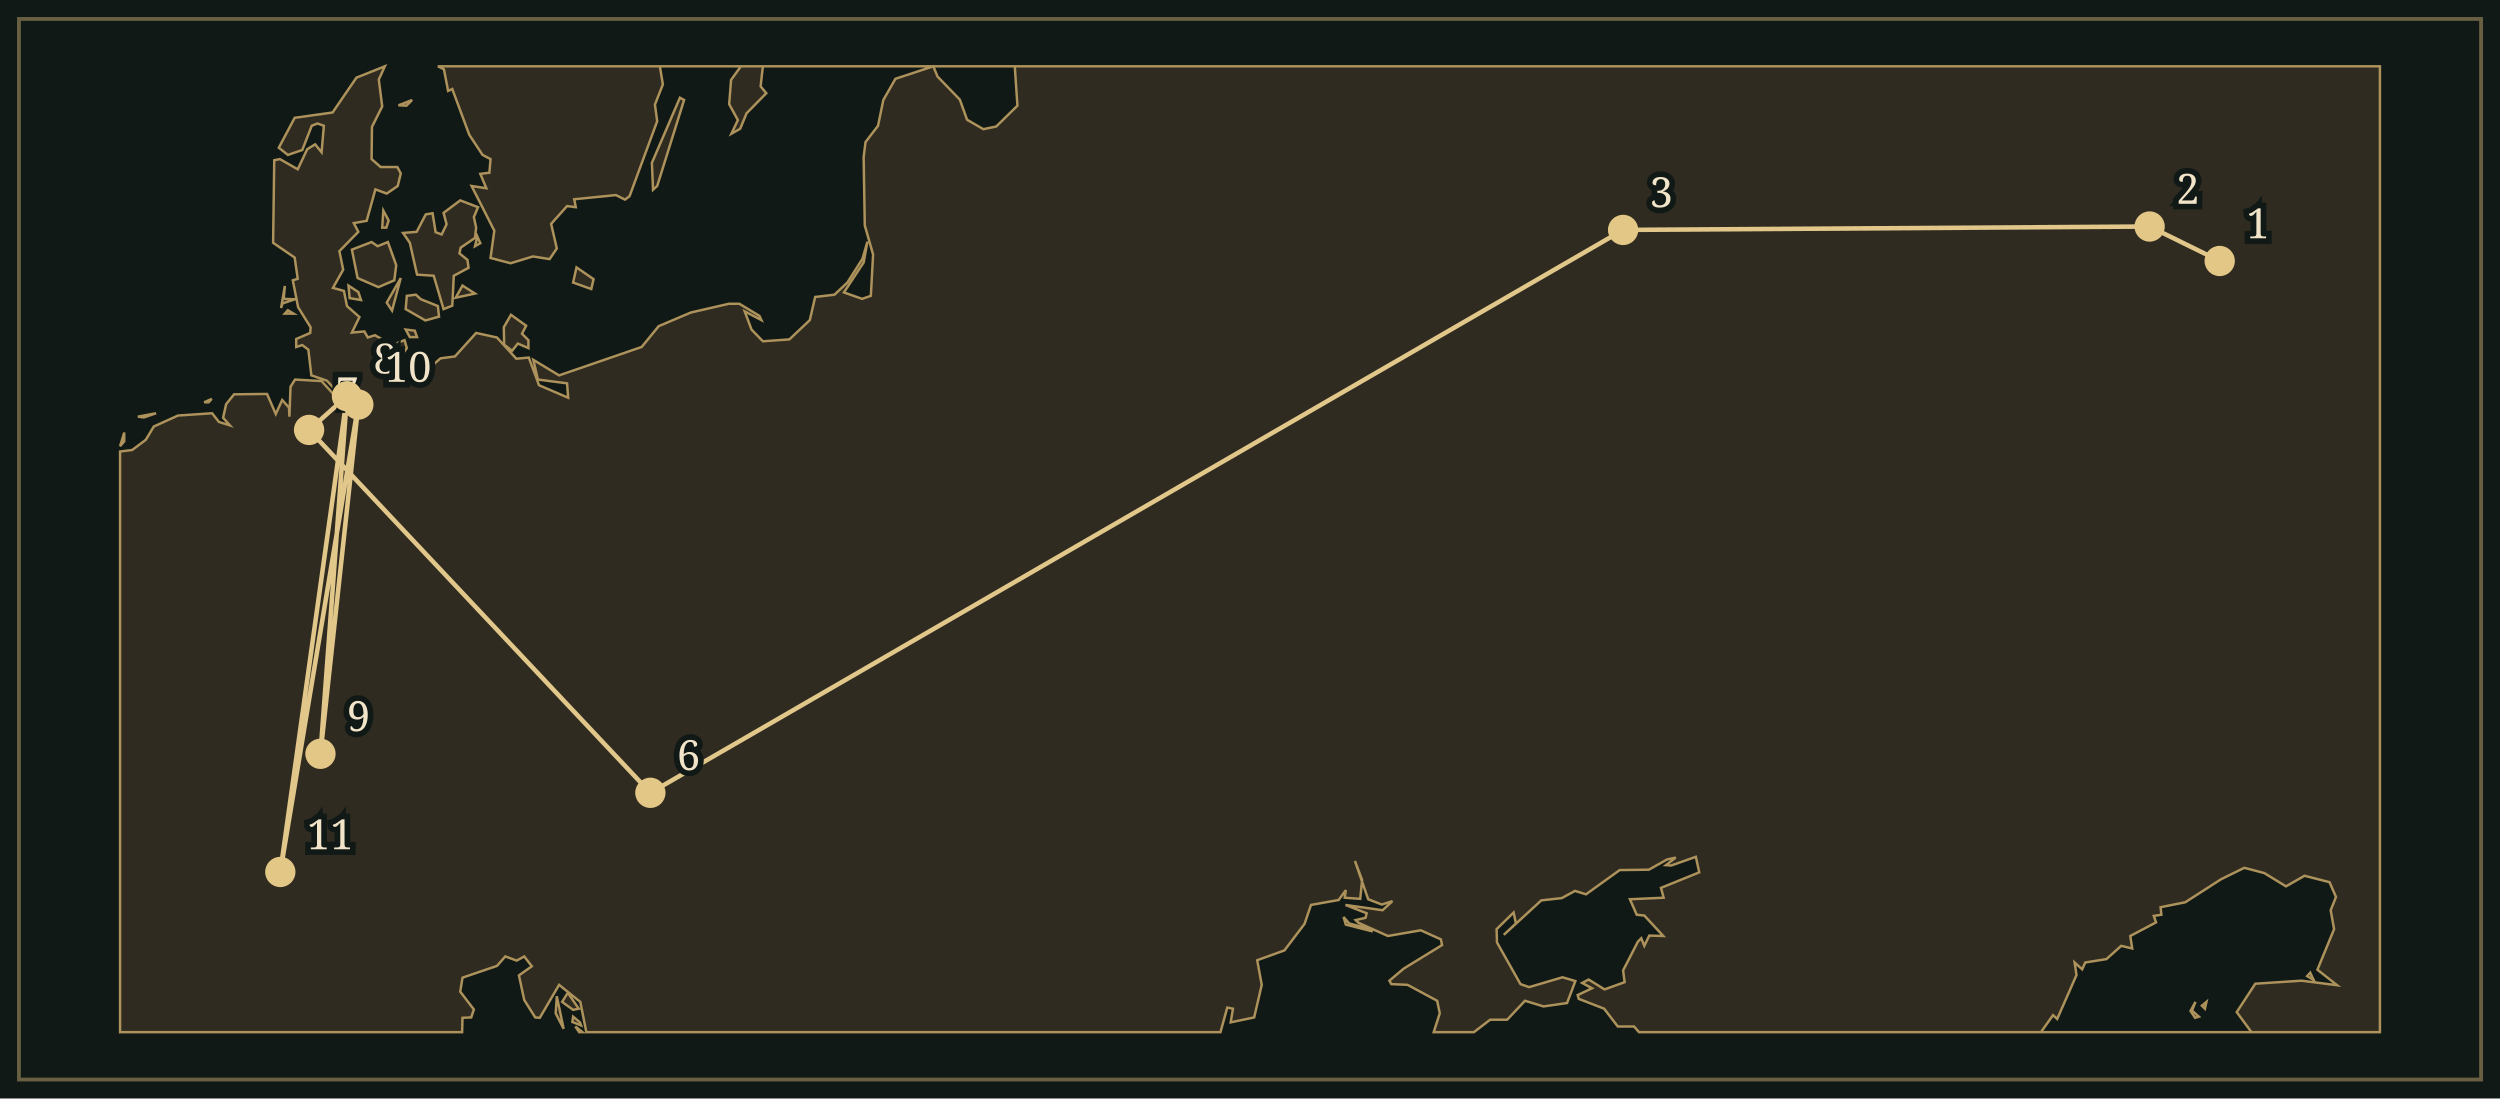
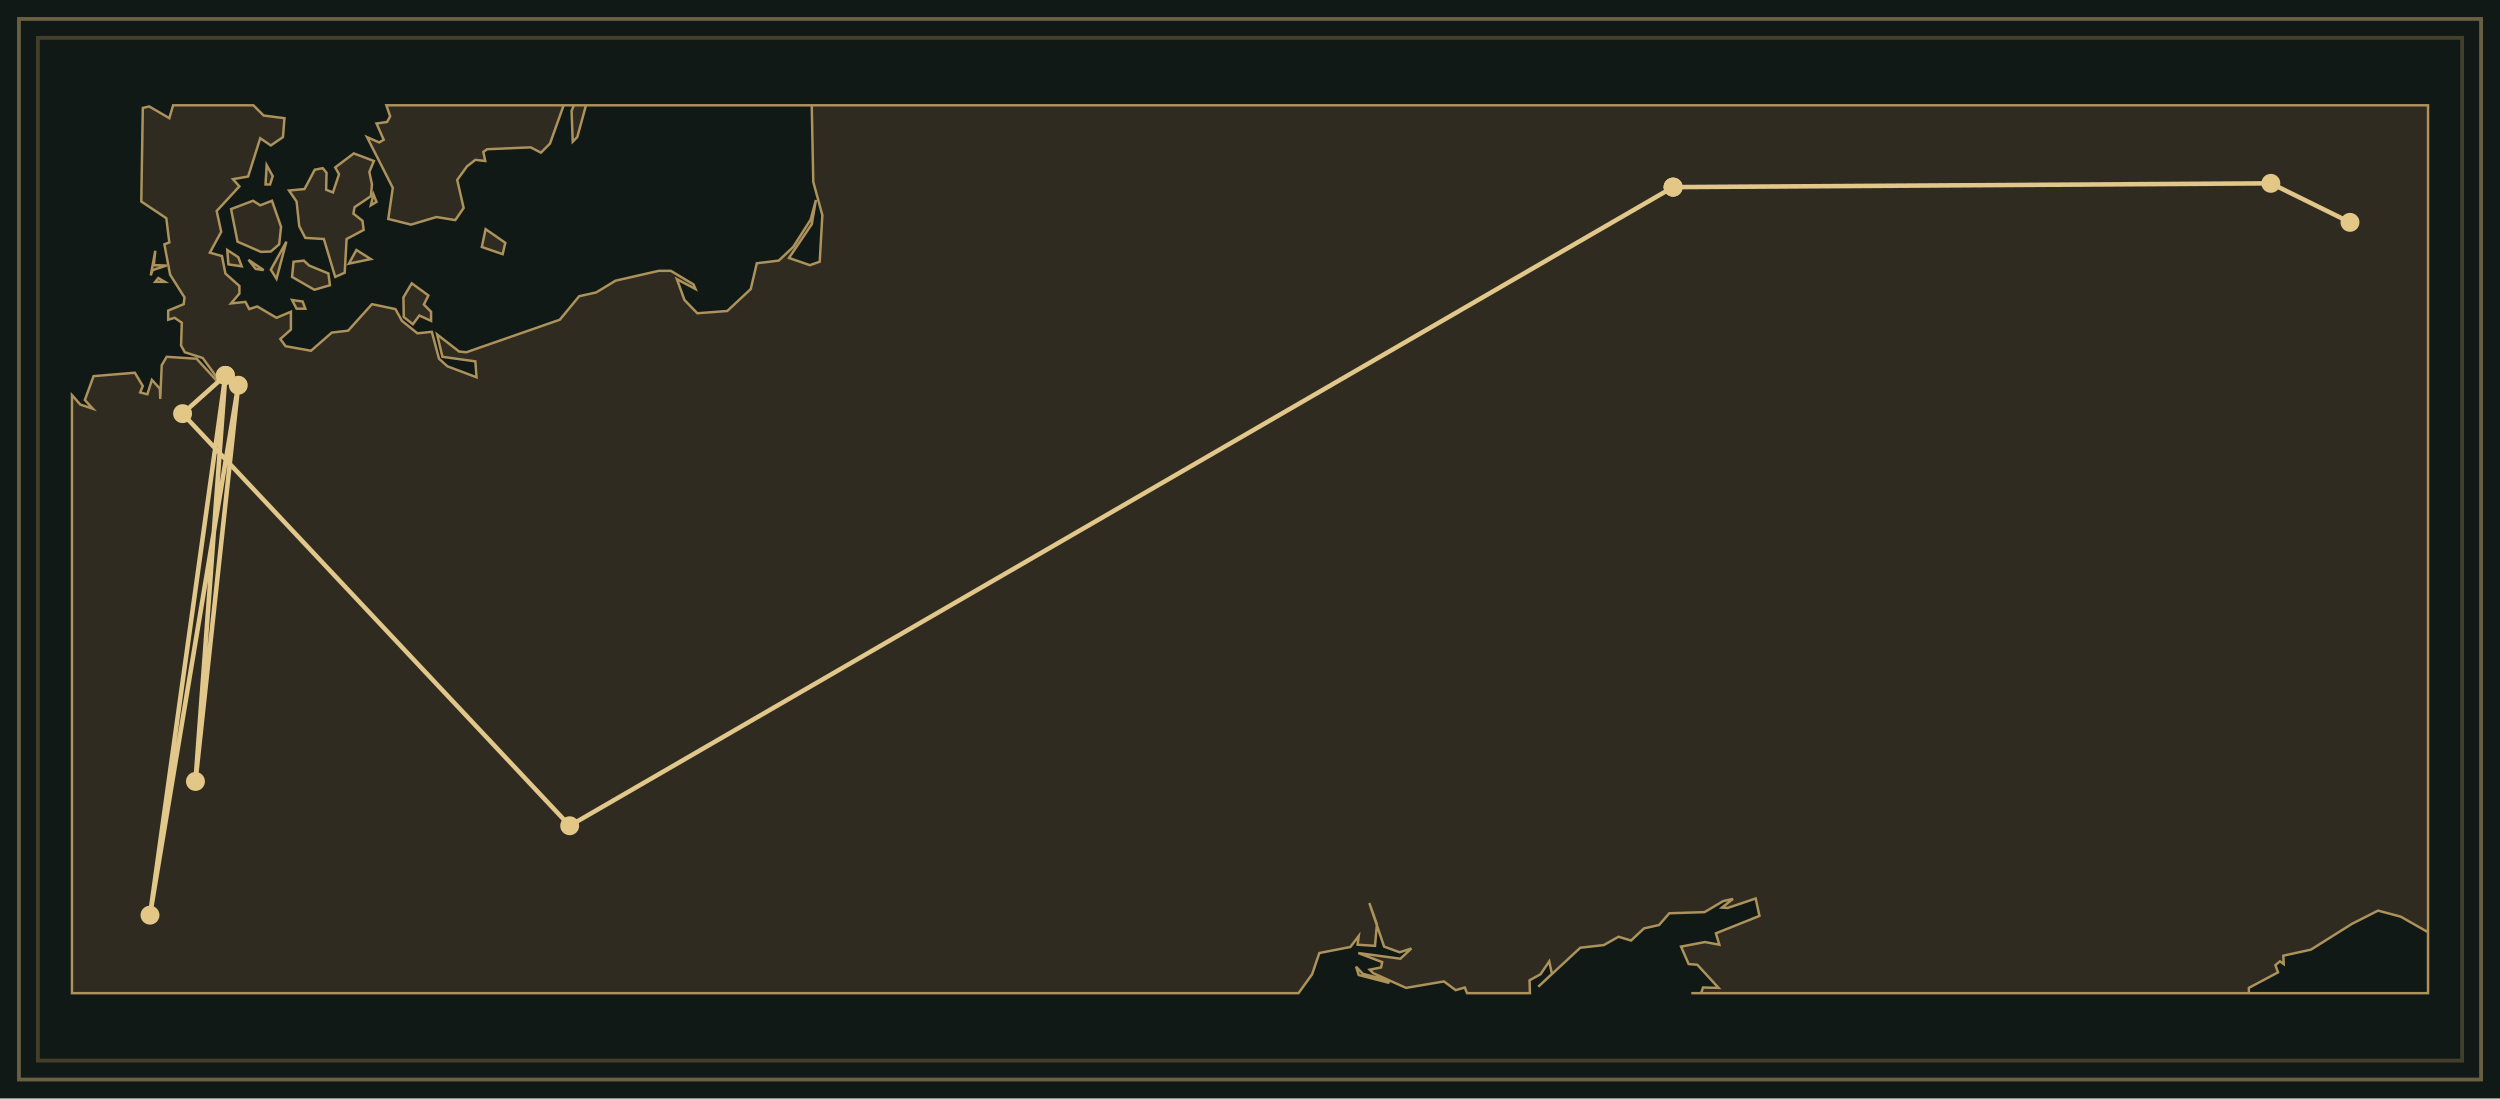
<svg xmlns="http://www.w3.org/2000/svg" viewBox="0 0 660 290" role="img" aria-label="Places in the life of Sofia Gubaidulina">
  <rect width="660" height="290" fill="#111916" />
-   <path d="M201.4,17.5L200.8,22.8L202.3,24.6L197.1,29.9L195.4,34L193.1,35.3L194.8,31.7L192.5,27.5L193,21.1L195.6,17.5L201.4,17.5ZM125.7,60.1L125.4,62.8L121.6,65.4L121.3,66.9L123.4,68.6L123.7,70.7L119.8,72.8L119.4,80.7L117.1,81.6L114.5,72.8L110.1,72.5L108.2,64.1L106.4,61.5L110,61.2L112.4,56.6L114.2,56.3L115,61.3L116.6,61.9L117.9,59.2L117.1,56.2L121.5,52.9L126.2,54.7L125.1,57.3L125.7,60.1ZM102.4,63.9L104.6,70L104.1,74L99.9,75.8L94.4,73.4L92.9,65.9L98.1,63.9L99.7,65L102.4,63.9ZM580.5,268.4L579.5,268.7L578.3,266.9L579.6,264.5L578.7,266.8L580.5,268.4ZM582.1,266.3L581.3,265.5L582.5,264.5L582.1,266.3ZM38,110.2L36.4,110L41.2,109.1L38,110.2ZM610.8,258.7L609.1,257.7L609.9,256.8L610.8,258.7ZM360.8,245L362.4,245.9L355.3,244.1L354.7,242.1L356.2,243.8L360.8,245ZM173.5,49.1L172.4,50.1L172.1,43L179.5,25.8L180.6,26.4L173.5,49.1ZM156.1,76.3L151.3,74.6L152.2,70.6L156.7,73.7L156.1,76.3ZM139.5,89.8L139.5,91.9L136.7,90.7L135.2,92.6L133.1,91L133,86.4L134.9,83.1L138.9,86L137.8,88.1L139.5,89.8ZM125.4,77.5L120.3,78.6L122.1,75.4L125.4,77.5ZM126.8,64.2L125.4,65L126,62.4L126.8,64.2ZM111.1,79L115.6,80.8L115.9,83.6L112.3,84.6L107.1,81.6L107.4,78.1L109.8,77.8L111.1,79ZM95.3,79.2L92.3,78.7L92,75.4L94.6,77.1L95.3,79.2ZM103.5,82L102.1,79.9L105.8,73.4L103.5,82ZM102,60.1L100.9,60.1L101.2,55.6L102.6,58.2L102,60.1ZM110.1,89L108.2,89L107.1,87L109.5,87.3L110.1,89ZM107.3,27.9L105.2,27.8L108.8,26.4L107.3,27.9ZM74.2,81.3L75.2,75.5L74.9,78.9L77.9,79L74.6,80.1L74.2,81.3ZM32.8,116.5L31.7,117.8L32.8,114.2L32.8,116.5ZM152.8,266.3L151.3,266.6L148.4,264.5L149.9,262.1L152.8,266.3ZM153.1,269.9L153.4,270.7L151.1,269.8L151.3,268.4L153.1,269.9ZM152.9,272.5L151.9,271L153.8,272.5L152.9,272.5ZM148.8,271.6L146.7,267.5L147,263L148.8,271.6ZM77.5,82.8L75.2,82.8L76,81.9L77.5,82.8ZM55.1,106.2L53.9,106.2L55.9,105.3L55.1,106.2ZM174.2,17.5L175,22.3L172.9,27.6L173.5,32L166.2,51.8L165,52.7L162.6,51.5L151.6,52.6L152,54.7L149.7,54.4L145.5,59.1L147,65.6L145.1,68.4L140.7,67.7L134.8,69.5L129.5,68.1L130.5,60.9L124.5,49.1L128.4,49.7L126.8,45.9L129.2,45.6L129.5,42L127.4,40.9L123.9,35.6L119.4,23.5L118.3,24L117.2,18.3L115.6,17.5L628.3,17.5L628.3,272.5L432.7,272.5L431.4,271L427.1,271L423.5,266.3L416.8,263.7L416.5,262.7L420.3,260.9L417.7,259.5L419.4,258.6L423.6,261.2L428.9,259.3L428.5,256.2L432.4,248.6L433.3,247.7L434.1,249.7L435.4,247L439.1,247.1L434.1,241.7L432.1,241.5L430.3,237.4L439.2,237L438.5,234.4L448.6,230.3L447.7,226.2L441.2,228.5L439.8,228.4L442.4,226.4L440.1,226.9L435.3,229.6L427.6,229.7L418.7,236.1L415.8,235.2L412.3,237.1L406.9,237.7L397,246.8L400.2,243.8L399.6,240.9L395.1,245.3L395.2,248.8L401.4,259.8L403.7,260.6L412.5,258L415.9,259L413.7,264.8L407.5,265.7L402.6,264.2L397.9,269.2L393.4,269.2L389.1,272.5L378.5,272.5L380.1,267.5L379.4,264.2L371.6,260L367.3,259.8L366.8,258.9L370.6,255.7L380.7,249.5L380.4,248L375.1,245.6L366.4,247.1L358.6,243.6L357.9,242.9L360.5,242.3L360.8,241.1L355.2,238.9L365,240.3L367.6,237.9L364.8,238.8L361.2,237.4L357.7,227.3L359.6,232.3L359.1,237.3L355,237L355.3,235L353.4,237.6L346.1,238.9L344.4,243.9L339.1,250.9L331.9,253.5L333.1,260L331.1,268.6L324.9,269.9L325.5,266.3L324,266L322.2,272.5L154.8,272.5L153.2,264.5L147.6,260L142.5,268.7L141.3,268.6L138.4,264L137,257.5L140.4,255.1L138.4,252.5L136.4,253.6L133.4,252.5L131.2,255L122.1,258.1L121.5,261.8L125.1,266.5L124.4,268.6L122.1,268.7L122,272.5L31.7,272.5L31.7,119.2L34.9,118.8L38.5,116.1L40.6,112.6L47,109.7L56,109.1L57.8,111.4L60.7,112.3L58.9,110.3L59.7,106.7L61.8,104.1L70.5,104L72.8,109.3L74.5,105.6L76.3,107.6L76.4,110L76.7,102.1L77.9,100.2L84.9,100.6L89.6,105.8L92,106.7L86.3,100.5L82.2,99.1L81.4,92.3L79.8,91.1L78.2,91.6L78.2,89.5L81.9,87.9L82,86.4L78.7,81.1L77.3,74L78.6,73.6L77.8,68L72.1,64.1L72.4,42.3L73.9,42L78.6,44.7L81.1,39.4L83.2,38.1L84.9,40.2L85.5,33.2L83.8,32.6L82.3,33.2L79.8,39.6L76,40.9L73.6,39L77.8,31.1L87.8,29.7L94.1,20.5L101.6,17.5L100,21L100.9,28.1L98.2,33.5L98.1,42L100.5,44.1L104.9,44.1L105.8,45.8L105,49.1L102.1,51.1L99.1,50L96.8,58.3L93.4,58.9L94.6,61.2L89.6,66.3L90.6,71.2L87.9,76L90.8,76.8L91.6,80.8L94.9,83.7L92.9,87.8L96.2,87.5L97.1,89.1L99,88.5L103.5,91.1L106.8,89.8L107.4,91.9L104.4,96.1L104.9,97.5L111.5,98.8L116.3,94.6L120.1,94.1L125.7,87.9L131.2,89.1L136.3,94.7L139.6,94.4L142.3,101.7L150,105L149.7,101.2L142,100.2L140.8,95L147.6,99.1L169.4,91.6L173.9,86.1L182.4,82.5L192.4,80.2L195.2,80.2L200.5,83.4L201,84.5L196.6,82.2L198.4,87L201.4,90.1L208.4,89.6L213.8,84.5L215.2,78.4L220.3,77.8L223.7,74.6L227.7,68.3L229,63.8L228,69.3L222.8,77.2L227.6,78.9L229.9,78.1L230.5,67.2L228.3,59.5L228,41.5L228.5,37.5L231.8,33.2L233.2,26.4L236.4,20.8L246.4,17.5L247.5,20.2L253.4,26.3L255.3,31.6L259.6,34.1L263,33.4L268.6,27.9L267.9,17.5L174.2,17.5ZM586.4,232.1L576.9,238.2L570.4,239.5L570.6,241.5L568.6,241.8L569.2,243.5L562.4,247.1L562.9,250.4L560,249.7L556.1,253.2L550.5,254.1L549.7,255.9L547.7,254.1L548.2,257.4L543.1,269L542,268L538.8,272.5L594.4,272.5L590.5,267.2L595.4,259.7L607.6,258.9L617,260.1L611.8,256L616.2,245.3L615.3,240.3L616.7,236.8L615,232.9L608.4,231.2L603.5,234L597.8,230.5L592.5,229.1L586.4,232.1Z" fill="#302b20" stroke="#ad935b" stroke-width=".65" />
-   <path d="M586,68.9L567.5,59.8L428.5,60.7L428.5,60.7L428.5,60.7L171.7,209.3L81.6,113.5L91.6,104.6L84.6,199L94.6,106.8L74,230.2L91.6,104.6" fill="none" stroke="#e1c78a" stroke-width="1.2" />
-   <circle cx="586" cy="68.9" r="4" fill="#e3c786" />
-   <text x="593" y="62.9" fill="#f1e4c8" stroke="#111916" stroke-width="3" paint-order="stroke" font-family="Georgia,serif" font-size="11">1</text>
-   <circle cx="567.5" cy="59.8" r="4" fill="#e3c786" />
-   <text x="574.5" y="53.8" fill="#f1e4c8" stroke="#111916" stroke-width="3" paint-order="stroke" font-family="Georgia,serif" font-size="11">2</text>
-   <circle cx="428.5" cy="60.7" r="4" fill="#e3c786" />
-   <text x="435.5" y="54.7" fill="#f1e4c8" stroke="#111916" stroke-width="3" paint-order="stroke" font-family="Georgia,serif" font-size="11">3</text>
-   <circle cx="171.7" cy="209.3" r="4" fill="#e3c786" />
-   <text x="178.7" y="203.3" fill="#f1e4c8" stroke="#111916" stroke-width="3" paint-order="stroke" font-family="Georgia,serif" font-size="11">6</text>
-   <circle cx="81.6" cy="113.5" r="4" fill="#e3c786" />
-   <text x="88.6" y="107.5" fill="#f1e4c8" stroke="#111916" stroke-width="3" paint-order="stroke" font-family="Georgia,serif" font-size="11">7</text>
-   <circle cx="91.6" cy="104.6" r="4" fill="#e3c786" />
-   <text x="98.6" y="98.6" fill="#f1e4c8" stroke="#111916" stroke-width="3" paint-order="stroke" font-family="Georgia,serif" font-size="11">8</text>
-   <circle cx="84.6" cy="199" r="4" fill="#e3c786" />
-   <text x="91.6" y="193" fill="#f1e4c8" stroke="#111916" stroke-width="3" paint-order="stroke" font-family="Georgia,serif" font-size="11">9</text>
-   <circle cx="94.6" cy="106.8" r="4" fill="#e3c786" />
-   <text x="101.6" y="100.8" fill="#f1e4c8" stroke="#111916" stroke-width="3" paint-order="stroke" font-family="Georgia,serif" font-size="11">10</text>
-   <circle cx="74" cy="230.2" r="4" fill="#e3c786" />
-   <text x="81" y="224.2" fill="#f1e4c8" stroke="#111916" stroke-width="3" paint-order="stroke" font-family="Georgia,serif" font-size="11">11</text>
+   <rect x="10" y="10" width="640" height="270" fill="#111916" stroke="#a88b5355" />
+   <path d="M98.2,48.7L97.9,51.8L93.6,54.7L93.3,56.4L95.7,58.3L96,60.7L91.5,63.1L91,72L88.5,73.1L85.5,63.1L80.6,62.8L79,59.7L78.3,53.2L76.3,50.3L80.4,49.9L83.1,44.8L85.2,44.4L86.2,45.6L86.1,50.1L87.9,50.8L89.5,46L88.5,44.2L93.4,40.5L98.7,42.5L97.5,45.4L98.2,48.7ZM71.8,53L74.2,59.9L73.7,64.5L71.5,66.4L68.9,66.5L62.7,63.8L61,55.2L66.8,53L68.7,54.2L71.8,53ZM364.9,258.4L366.8,259.5L358.7,257.4L358,255.2L359.8,257.1L364.9,258.4ZM152.4,36.2L151.2,37.4L150.9,29.3L151.5,27.8L154.7,27.8L152.4,36.2ZM132.7,67.1L127.2,65.2L128.2,60.5L133.4,64.1L132.7,67.1ZM113.8,82.3L113.8,84.7L110.7,83.3L109,85.6L106.6,83.7L106.5,78.5L108.7,74.8L113.1,78L111.9,80.4L113.8,82.3ZM97.9,68.4L92.1,69.6L94.1,66L97.9,68.4ZM99.4,53.3L97.9,54.2L98.6,51.3L99.4,53.3ZM81.6,70.1L86.7,72.2L87.1,75.3L83,76.5L77.1,73.1L77.5,69.1L80.2,68.8L81.6,70.1ZM69.6,71.3L67.5,71L65.6,68.6L69.6,71.3ZM63.8,70.3L60.3,69.8L60,66L62.9,67.9L63.8,70.3ZM73,73.6L71.5,71.2L75.6,63.8L73,73.6ZM71.3,48.7L70.1,48.7L70.4,43.6L72,46.5L71.3,48.7ZM80.6,81.5L78.3,81.5L77.1,79.2L79.9,79.6L80.6,81.5ZM39.8,72.7L41,66.2L40.6,70L44,70.1L40.3,71.3L39.8,72.7ZM43.5,74.4L41,74.4L41.8,73.4L43.5,74.4ZM148.8,27.8L145.2,37.9L142.8,40.3L140.1,38.9L128.6,39.4L127.6,40.1L128.1,42.5L125.5,42.2L123.3,43.9L120.7,47.5L122.4,54.9L120.2,58.1L115.2,57.3L108.5,59.3L102.5,57.8L103.7,49.6L96.9,36.2L100.1,37.6L101.3,36.9L99.4,32.6L102.2,32.2L103,30.7L102,27.8L641,27.8L641,262.2L446.5,262.2L449.1,262.2L449.6,260.7L453.7,260.8L448.1,254.7L445.8,254.5L443.8,249.9L450.1,248.7L453.9,249.4L453,246.4L464.5,241.8L463.5,237.2L456.1,239.7L454.6,239.6L457.5,237.3L454.9,237.9L450,240.8L440.7,241.1L438,244.2L434,245.1L430.6,248.3L427.3,247.3L423.4,249.5L417.2,250.2L406.1,260.5L409.7,257.1L409,253.8L406.7,257.2L403.8,258.8L403.9,262.2L387.3,262.2L386.7,260.7L384.3,261.4L381.2,259.1L371.2,260.8L362.5,256.9L361.6,256L364.6,255.4L364.9,254L358.6,251.6L369.7,253.1L372.6,250.4L369.5,251.4L365.4,249.9L361.5,238.4L363.5,244L363,249.7L358.4,249.4L358.7,247.1L356.5,250L348.3,251.6L346.4,257.2L342.8,262.2L19,262.2L19,104.3L21.2,106.8L24.5,107.9L22.4,105.6L24.7,99.3L35.6,98.4L37.7,101.9L37,103.6L38.9,104.1L40.1,100.3L42.2,102.6L42.3,105.3L42.7,96.4L44,94.2L51.9,94.7L57.2,100.5L60,101.5L57.9,100.5L53.5,94.5L48.8,93L47.8,91.2L48,85.2L46.1,83.9L44.4,84.4L44.4,82L48.5,80.3L48.7,78.5L44.9,72.5L43.4,64.5L44.7,64L43.9,57.6L37.3,53.2L37.7,28.5L39.4,28.1L44.7,31.2L45.7,27.8L66.9,27.8L69.6,30.5L75.1,31.2L74.7,36.2L71.5,38.4L68.7,36.5L65.5,46.6L61.5,47.3L63.2,49.2L57.2,55.7L58.4,61.2L55.4,66.7L58.6,67.6L59.5,72.2L63.2,75.5L63.2,77.5L61,80.1L64.8,79.7L65.8,81.6L67.9,80.9L73,83.9L76.8,82.3L76.8,87L74,89.5L75.4,91.4L82.1,92.6L87.6,87.8L91.9,87.3L98.2,80.3L104.4,81.6L106.1,84.7L110.2,88L114,87.6L115.9,94.7L118.1,96.7L125.8,99.6L125.5,95.4L116.8,94.2L115.4,88.3L121.2,92.8L123.1,93L147.8,84.4L152.9,78.2L157.4,77.2L162.5,74.1L173.9,71.5L177.1,71.5L183.1,75.1L183.6,76.3L178.7,73.7L180.7,79.2L184.1,82.7L192,82.1L198.2,76.3L199.8,69.5L205.6,68.8L209.4,65.2L214,58L215.4,52.8L214.3,59.2L208.3,68.1L213.8,70L216.4,69.1L217.1,56.8L214.7,48L214.3,27.8L148.8,27.8ZM620.9,243.9L610.1,250.7L602.8,252.3L602.9,254.5L601.9,253.8L600.7,254.8L601.4,256.7L593.7,260.8L593.7,262.2L641,262.2L641,246.1L633.8,242L627.8,240.4L620.9,243.9Z" fill="#302b20" stroke="#ad935b" stroke-width=".65" />
+   <path d="M620.4,58.7L599.5,48.4M599.5,48.4L441.7,49.4M441.7,49.4L441.7,49.4M441.7,49.4L441.7,49.4M441.7,49.4L150.4,218M150.4,218L48.2,109.2M48.2,109.2L59.5,99.1M59.5,99.1L51.6,206.3M51.6,206.3L62.9,101.7M62.9,101.7L39.6,241.6M39.6,241.6L59.5,99.1" fill="none" stroke="#e1c78a" stroke-width="1.2" />
+   <circle cx="620.4" cy="58.7" r="2.5" fill="#e3c786" />
+   <circle cx="599.5" cy="48.4" r="2.5" fill="#e3c786" />
+   <circle cx="441.7" cy="49.4" r="2.5" fill="#e3c786" />
+   <circle cx="441.7" cy="49.4" r="2.5" fill="#e3c786" />
+   <circle cx="441.7" cy="49.4" r="2.5" fill="#e3c786" />
+   <circle cx="150.4" cy="218" r="2.5" fill="#e3c786" />
+   <circle cx="48.2" cy="109.2" r="2.5" fill="#e3c786" />
+   <circle cx="59.5" cy="99.1" r="2.5" fill="#e3c786" />
+   <circle cx="51.6" cy="206.3" r="2.5" fill="#e3c786" />
+   <circle cx="62.9" cy="101.7" r="2.5" fill="#e3c786" />
+   <circle cx="39.6" cy="241.6" r="2.5" fill="#e3c786" />
+   <circle cx="59.5" cy="99.1" r="2.5" fill="#e3c786" />
+   <text x="620.4" y="58.7" text-anchor="middle" dominant-baseline="central" fill="#f1e4c8" stroke="#111916" stroke-width="4" paint-order="stroke" font-family="Georgia,serif" font-size="10" />
+   <text x="599.5" y="48.4" text-anchor="middle" dominant-baseline="central" fill="#f1e4c8" stroke="#111916" stroke-width="4" paint-order="stroke" font-family="Georgia,serif" font-size="10" />
+   <text x="441.7" y="49.4" text-anchor="middle" dominant-baseline="central" fill="#f1e4c8" stroke="#111916" stroke-width="4" paint-order="stroke" font-family="Georgia,serif" font-size="10" />
+   <text x="150.4" y="218" text-anchor="middle" dominant-baseline="central" fill="#f1e4c8" stroke="#111916" stroke-width="4" paint-order="stroke" font-family="Georgia,serif" font-size="10" />
+   <text x="48.2" y="109.2" text-anchor="middle" dominant-baseline="central" fill="#f1e4c8" stroke="#111916" stroke-width="4" paint-order="stroke" font-family="Georgia,serif" font-size="10" />
+   <text x="59.5" y="99.1" text-anchor="middle" dominant-baseline="central" fill="#f1e4c8" stroke="#111916" stroke-width="4" paint-order="stroke" font-family="Georgia,serif" font-size="10" />
+   <text x="51.6" y="206.3" text-anchor="middle" dominant-baseline="central" fill="#f1e4c8" stroke="#111916" stroke-width="4" paint-order="stroke" font-family="Georgia,serif" font-size="10" />
+   <text x="62.6" y="101.7" text-anchor="middle" dominant-baseline="central" fill="#f1e4c8" stroke="#111916" stroke-width="4" paint-order="stroke" font-family="Georgia,serif" font-size="10" />
+   <text x="39.6" y="241.6" text-anchor="middle" dominant-baseline="central" fill="#f1e4c8" stroke="#111916" stroke-width="4" paint-order="stroke" font-family="Georgia,serif" font-size="10" />
  <rect x="5" y="5" width="650" height="280" fill="none" stroke="#c3a970" stroke-opacity=".5" />
</svg>
